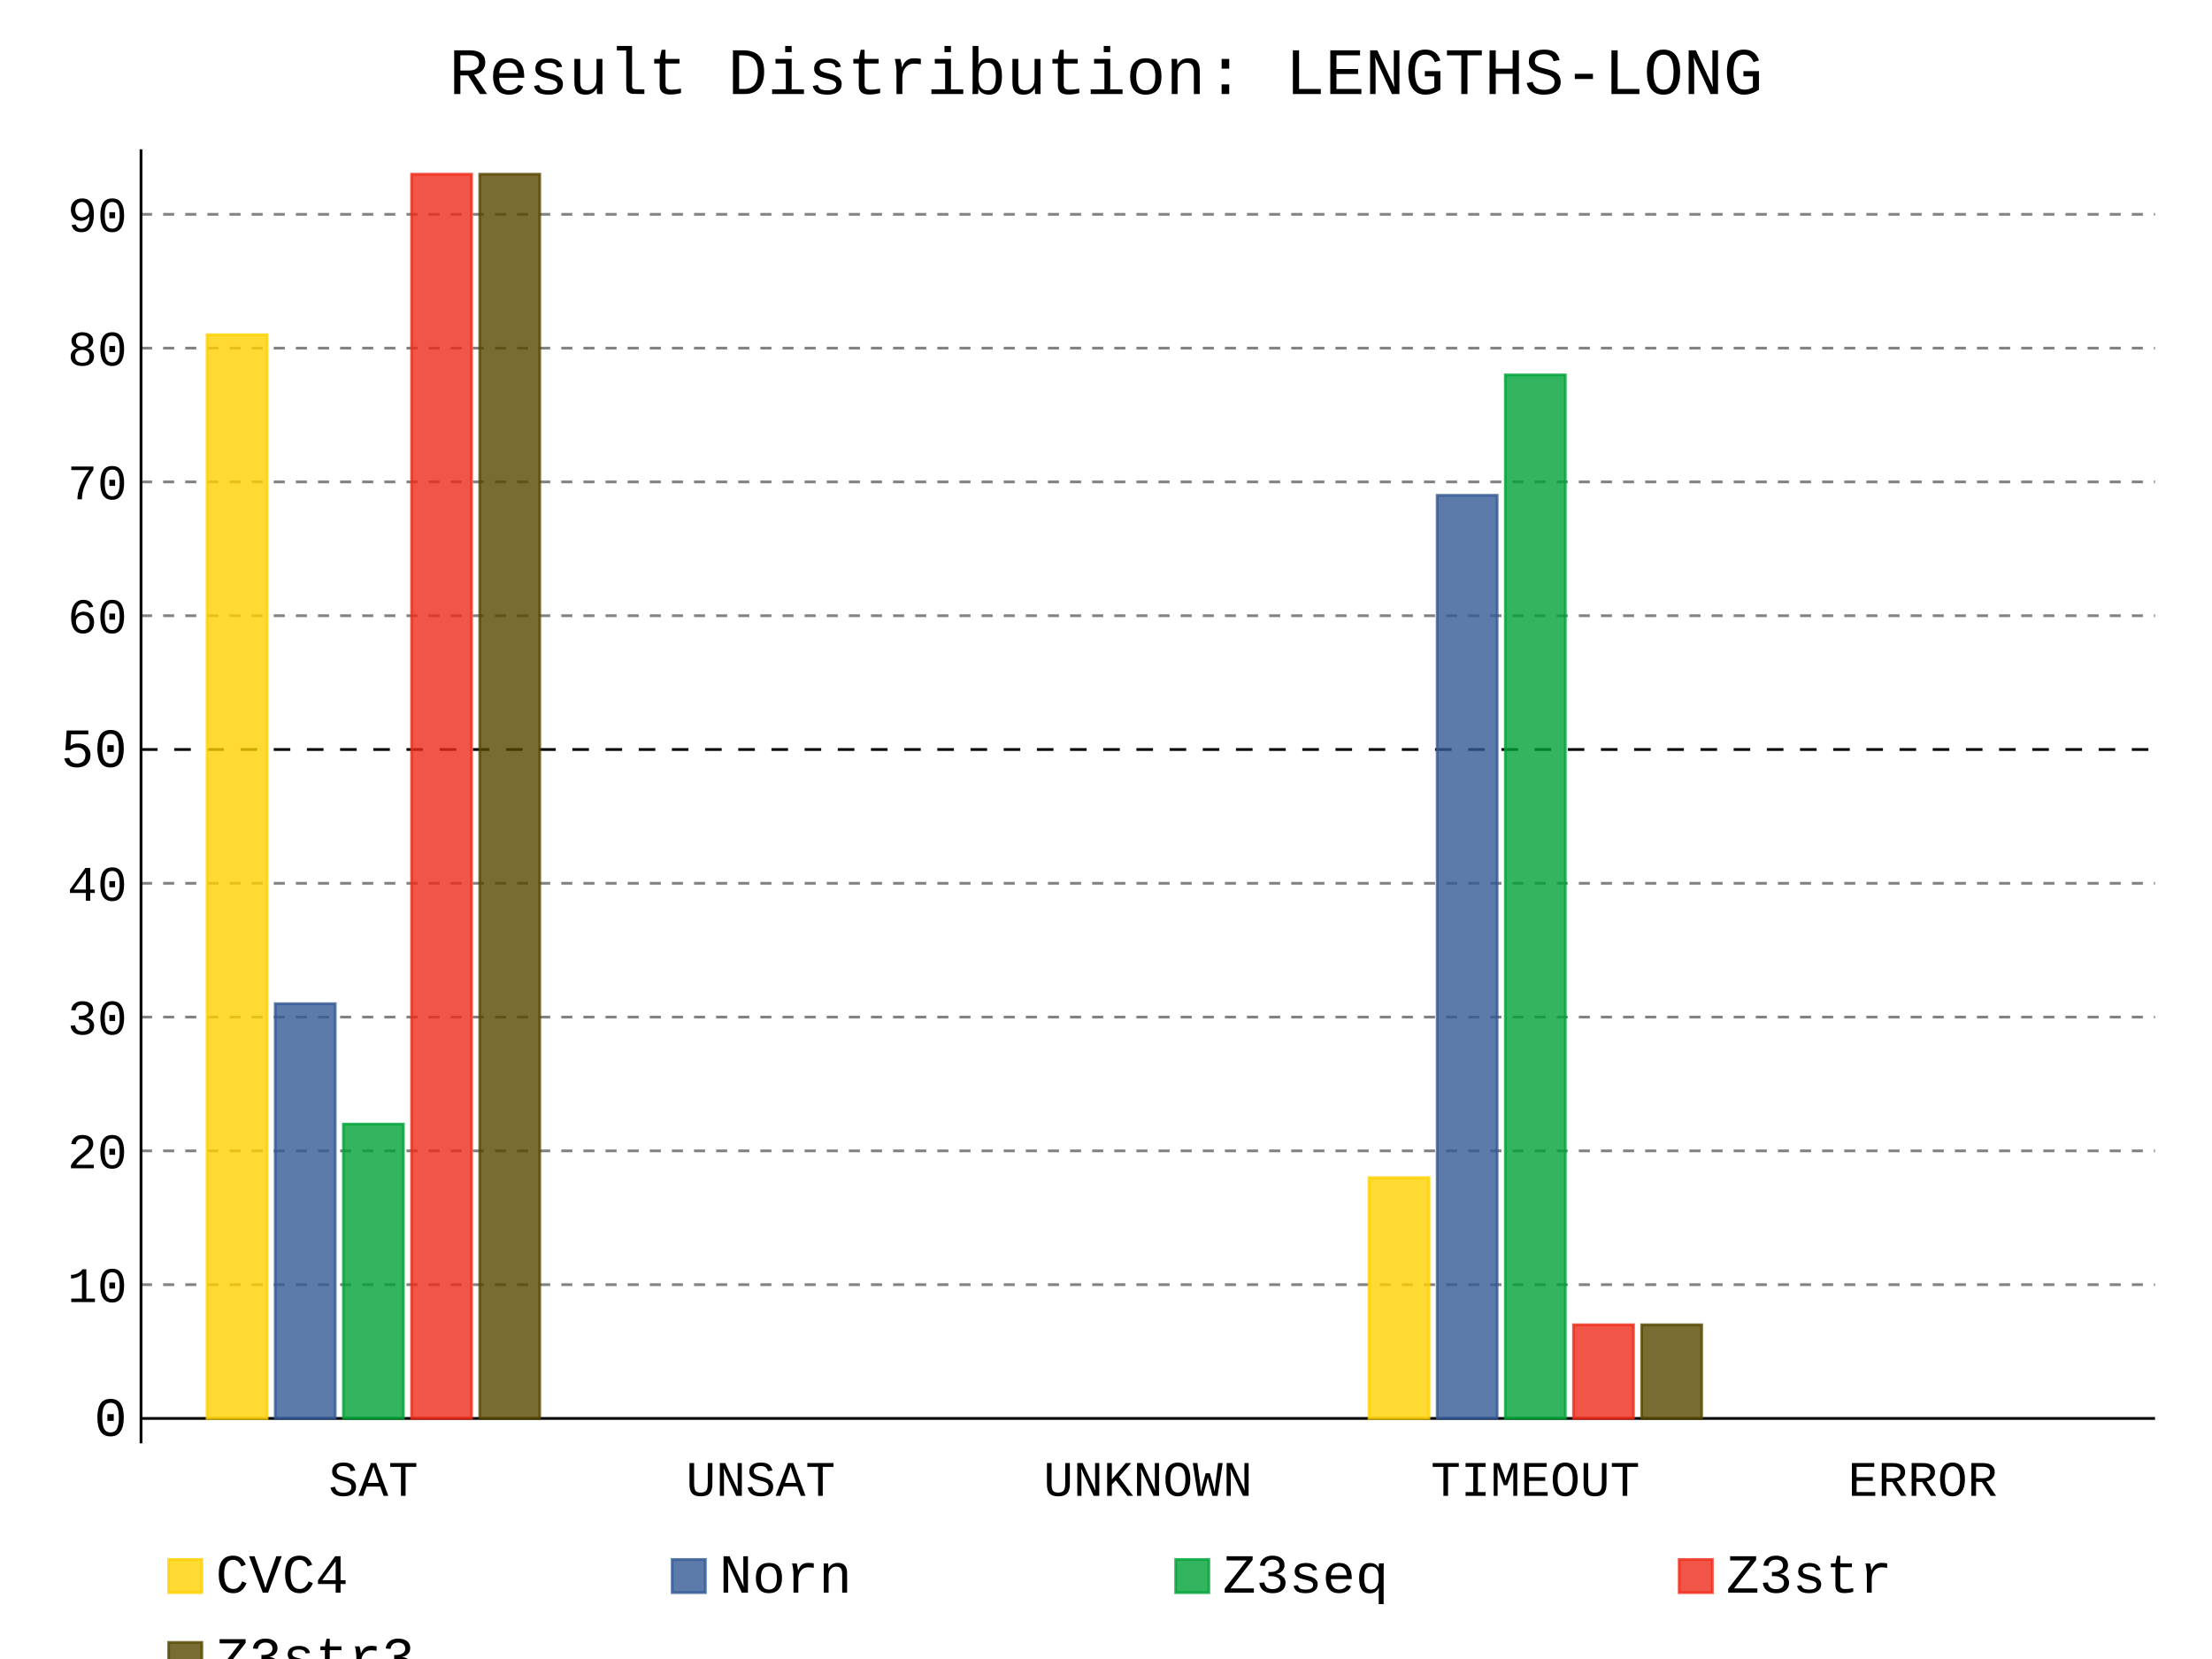
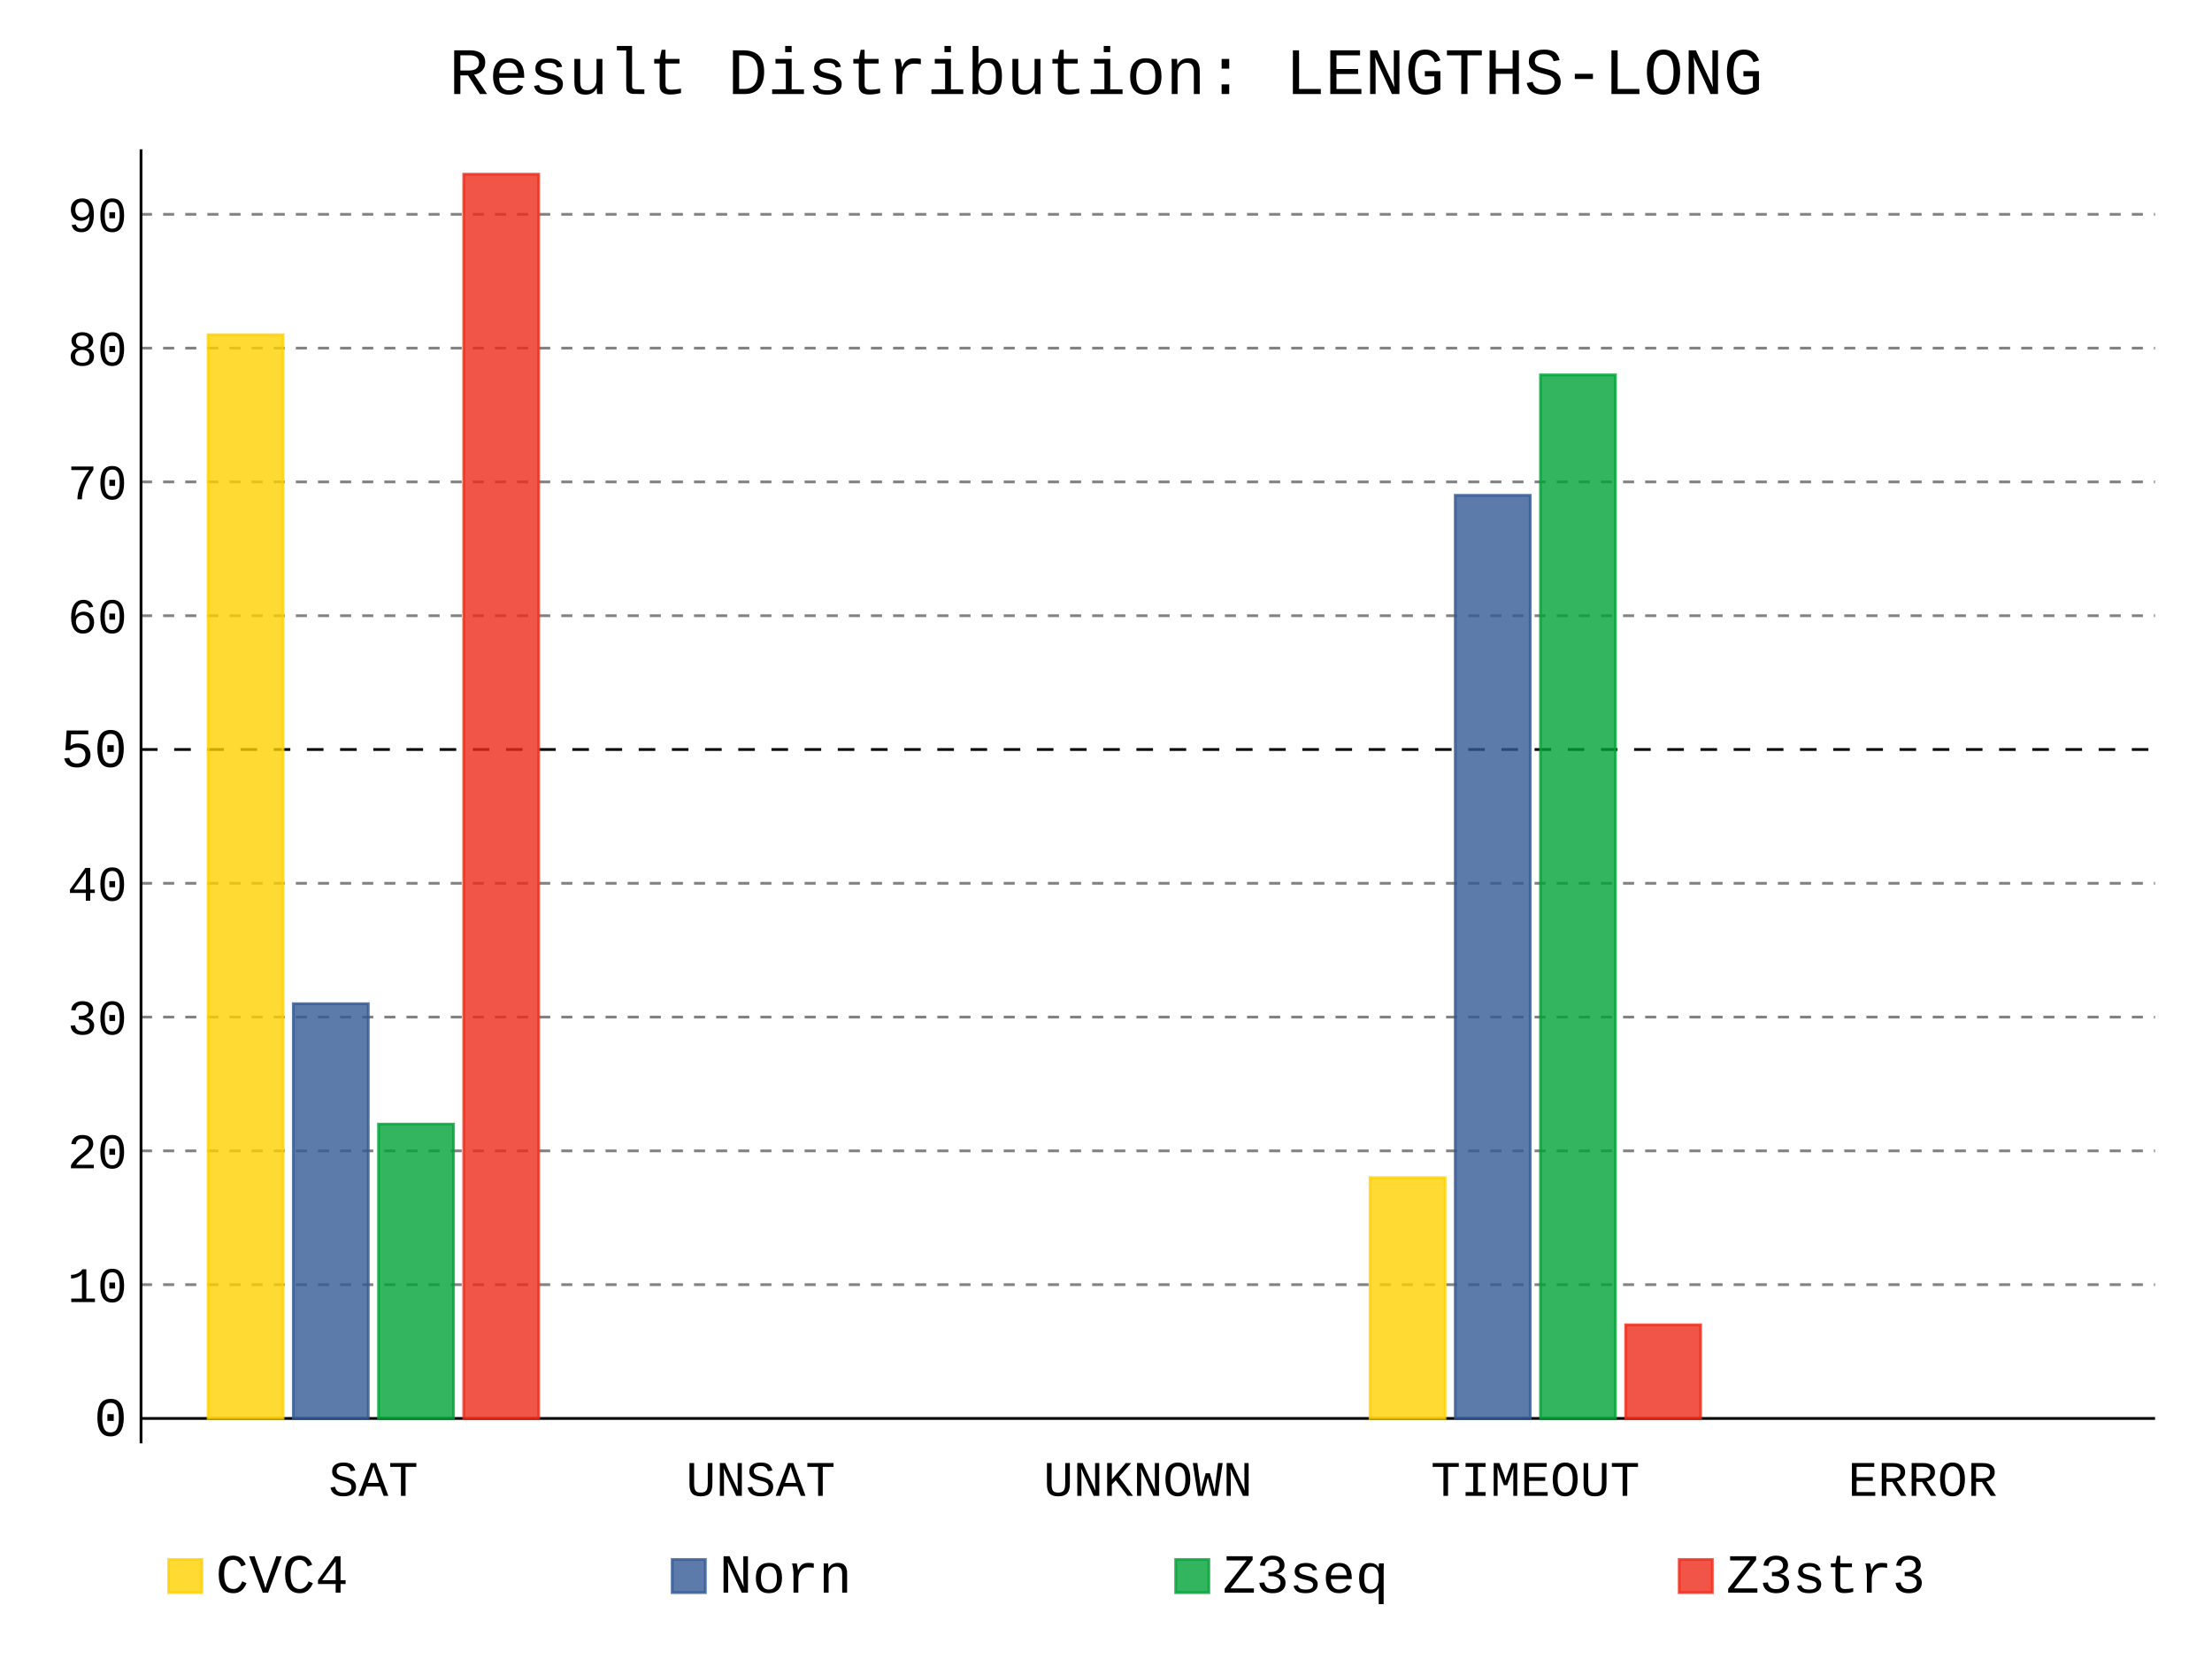
- <svg xmlns="http://www.w3.org/2000/svg" id="chart-0047863b-3818-470f-ab51-d9924da8907a" class="pygal-chart" viewBox="0 0 800 600">
+ <svg xmlns="http://www.w3.org/2000/svg" id="chart-118a30f8-6a33-418c-8f2b-7d5c658c2020" class="pygal-chart" viewBox="0 0 800 600">
  <defs>
-     <style type="text/css">#chart-0047863b-3818-470f-ab51-d9924da8907a{-webkit-user-select:none;-webkit-font-smoothing:antialiased;font-family:Consolas,"Liberation Mono",Menlo,Courier,monospace}#chart-0047863b-3818-470f-ab51-d9924da8907a .title{font-family:Consolas,"Liberation Mono",Menlo,Courier,monospace;font-size:24px}#chart-0047863b-3818-470f-ab51-d9924da8907a .legends .legend text{font-family:Consolas,"Liberation Mono",Menlo,Courier,monospace;font-size:20px}#chart-0047863b-3818-470f-ab51-d9924da8907a .axis text{font-family:Consolas,"Liberation Mono",Menlo,Courier,monospace;font-size:18px}#chart-0047863b-3818-470f-ab51-d9924da8907a .axis text.major{font-family:Consolas,"Liberation Mono",Menlo,Courier,monospace;font-size:20px}#chart-0047863b-3818-470f-ab51-d9924da8907a .text-overlay text.value{font-family:Consolas,"Liberation Mono",Menlo,Courier,monospace;font-size:22px}#chart-0047863b-3818-470f-ab51-d9924da8907a .text-overlay text.label{font-family:Consolas,"Liberation Mono",Menlo,Courier,monospace;font-size:20px}#chart-0047863b-3818-470f-ab51-d9924da8907a .tooltip{font-family:Consolas,"Liberation Mono",Menlo,Courier,monospace;font-size:20px}#chart-0047863b-3818-470f-ab51-d9924da8907a text.no_data{font-family:Consolas,"Liberation Mono",Menlo,Courier,monospace;font-size:64px}
- #chart-0047863b-3818-470f-ab51-d9924da8907a{background-color:#FFFFFF}#chart-0047863b-3818-470f-ab51-d9924da8907a path,#chart-0047863b-3818-470f-ab51-d9924da8907a line,#chart-0047863b-3818-470f-ab51-d9924da8907a rect,#chart-0047863b-3818-470f-ab51-d9924da8907a circle{-webkit-transition:100ms;-moz-transition:100ms;transition:100ms}#chart-0047863b-3818-470f-ab51-d9924da8907a .graph &gt; .background{fill:#FFFFFF}#chart-0047863b-3818-470f-ab51-d9924da8907a .plot &gt; .background{fill:#FFFFFF}#chart-0047863b-3818-470f-ab51-d9924da8907a .graph{fill:#000000}#chart-0047863b-3818-470f-ab51-d9924da8907a text.no_data{fill:#000000}#chart-0047863b-3818-470f-ab51-d9924da8907a .title{fill:#000000}#chart-0047863b-3818-470f-ab51-d9924da8907a .legends .legend text{fill:#000000}#chart-0047863b-3818-470f-ab51-d9924da8907a .legends .legend:hover text{fill:#000000}#chart-0047863b-3818-470f-ab51-d9924da8907a .axis .line{stroke:#000000}#chart-0047863b-3818-470f-ab51-d9924da8907a .axis .guide.line{stroke:#828282}#chart-0047863b-3818-470f-ab51-d9924da8907a .axis .major.line{stroke:#000000}#chart-0047863b-3818-470f-ab51-d9924da8907a .axis text.major{fill:#000000}#chart-0047863b-3818-470f-ab51-d9924da8907a .axis.y .guides:hover .guide.line,#chart-0047863b-3818-470f-ab51-d9924da8907a .line-graph .axis.x .guides:hover .guide.line,#chart-0047863b-3818-470f-ab51-d9924da8907a .stackedline-graph .axis.x .guides:hover .guide.line,#chart-0047863b-3818-470f-ab51-d9924da8907a .xy-graph .axis.x .guides:hover .guide.line{stroke:#000000}#chart-0047863b-3818-470f-ab51-d9924da8907a .axis .guides:hover text{fill:#000000}#chart-0047863b-3818-470f-ab51-d9924da8907a .reactive{fill-opacity:.8;stroke-opacity:.8}#chart-0047863b-3818-470f-ab51-d9924da8907a .ci{stroke:#000000}#chart-0047863b-3818-470f-ab51-d9924da8907a .reactive.active,#chart-0047863b-3818-470f-ab51-d9924da8907a .active .reactive{fill-opacity:.9;stroke-opacity:.9;stroke-width:4}#chart-0047863b-3818-470f-ab51-d9924da8907a .ci .reactive.active{stroke-width:1.5}#chart-0047863b-3818-470f-ab51-d9924da8907a .series text{fill:#000000}#chart-0047863b-3818-470f-ab51-d9924da8907a .tooltip rect{fill:#FFFFFF;stroke:#000000;-webkit-transition:opacity 100ms;-moz-transition:opacity 100ms;transition:opacity 100ms}#chart-0047863b-3818-470f-ab51-d9924da8907a .tooltip .label{fill:#000000}#chart-0047863b-3818-470f-ab51-d9924da8907a .tooltip .label{fill:#000000}#chart-0047863b-3818-470f-ab51-d9924da8907a .tooltip .legend{font-size:.8em;fill:#828282}#chart-0047863b-3818-470f-ab51-d9924da8907a .tooltip .x_label{font-size:.6em;fill:#000000}#chart-0047863b-3818-470f-ab51-d9924da8907a .tooltip .xlink{font-size:.5em;text-decoration:underline}#chart-0047863b-3818-470f-ab51-d9924da8907a .tooltip .value{font-size:1.5em}#chart-0047863b-3818-470f-ab51-d9924da8907a .bound{font-size:.5em}#chart-0047863b-3818-470f-ab51-d9924da8907a .max-value{font-size:.75em;fill:#828282}#chart-0047863b-3818-470f-ab51-d9924da8907a .map-element{fill:#FFFFFF;stroke:#828282 !important}#chart-0047863b-3818-470f-ab51-d9924da8907a .map-element .reactive{fill-opacity:inherit;stroke-opacity:inherit}#chart-0047863b-3818-470f-ab51-d9924da8907a .color-0,#chart-0047863b-3818-470f-ab51-d9924da8907a .color-0 a:visited{stroke:#ffd000;fill:#ffd000}#chart-0047863b-3818-470f-ab51-d9924da8907a .color-1,#chart-0047863b-3818-470f-ab51-d9924da8907a .color-1 a:visited{stroke:#345995;fill:#345995}#chart-0047863b-3818-470f-ab51-d9924da8907a .color-2,#chart-0047863b-3818-470f-ab51-d9924da8907a .color-2 a:visited{stroke:#01a337;fill:#01a337}#chart-0047863b-3818-470f-ab51-d9924da8907a .color-3,#chart-0047863b-3818-470f-ab51-d9924da8907a .color-3 a:visited{stroke:#ed2b1a;fill:#ed2b1a}#chart-0047863b-3818-470f-ab51-d9924da8907a .color-4,#chart-0047863b-3818-470f-ab51-d9924da8907a .color-4 a:visited{stroke:#574700;fill:#574700}#chart-0047863b-3818-470f-ab51-d9924da8907a .text-overlay .color-0 text{fill:black}#chart-0047863b-3818-470f-ab51-d9924da8907a .text-overlay .color-1 text{fill:black}#chart-0047863b-3818-470f-ab51-d9924da8907a .text-overlay .color-2 text{fill:black}#chart-0047863b-3818-470f-ab51-d9924da8907a .text-overlay .color-3 text{fill:black}#chart-0047863b-3818-470f-ab51-d9924da8907a .text-overlay .color-4 text{fill:white}
- #chart-0047863b-3818-470f-ab51-d9924da8907a text.no_data{text-anchor:middle}#chart-0047863b-3818-470f-ab51-d9924da8907a .guide.line{fill:none}#chart-0047863b-3818-470f-ab51-d9924da8907a .centered{text-anchor:middle}#chart-0047863b-3818-470f-ab51-d9924da8907a .title{text-anchor:middle}#chart-0047863b-3818-470f-ab51-d9924da8907a .legends .legend text{fill-opacity:1}#chart-0047863b-3818-470f-ab51-d9924da8907a .axis.x text{text-anchor:middle}#chart-0047863b-3818-470f-ab51-d9924da8907a .axis.x:not(.web) text[transform]{text-anchor:start}#chart-0047863b-3818-470f-ab51-d9924da8907a .axis.x:not(.web) text[transform].backwards{text-anchor:end}#chart-0047863b-3818-470f-ab51-d9924da8907a .axis.y text{text-anchor:end}#chart-0047863b-3818-470f-ab51-d9924da8907a .axis.y text[transform].backwards{text-anchor:start}#chart-0047863b-3818-470f-ab51-d9924da8907a .axis.y2 text{text-anchor:start}#chart-0047863b-3818-470f-ab51-d9924da8907a .axis.y2 text[transform].backwards{text-anchor:end}#chart-0047863b-3818-470f-ab51-d9924da8907a .axis .guide.line{stroke-dasharray:4,4}#chart-0047863b-3818-470f-ab51-d9924da8907a .axis .major.guide.line{stroke-dasharray:6,6}#chart-0047863b-3818-470f-ab51-d9924da8907a .horizontal .axis.y .guide.line,#chart-0047863b-3818-470f-ab51-d9924da8907a .horizontal .axis.y2 .guide.line,#chart-0047863b-3818-470f-ab51-d9924da8907a .vertical .axis.x .guide.line{opacity:0}#chart-0047863b-3818-470f-ab51-d9924da8907a .horizontal .axis.always_show .guide.line,#chart-0047863b-3818-470f-ab51-d9924da8907a .vertical .axis.always_show .guide.line{opacity:1 !important}#chart-0047863b-3818-470f-ab51-d9924da8907a .axis.y .guides:hover .guide.line,#chart-0047863b-3818-470f-ab51-d9924da8907a .axis.y2 .guides:hover .guide.line,#chart-0047863b-3818-470f-ab51-d9924da8907a .axis.x .guides:hover .guide.line{opacity:1}#chart-0047863b-3818-470f-ab51-d9924da8907a .axis .guides:hover text{opacity:1}#chart-0047863b-3818-470f-ab51-d9924da8907a .nofill{fill:none}#chart-0047863b-3818-470f-ab51-d9924da8907a .subtle-fill{fill-opacity:.2}#chart-0047863b-3818-470f-ab51-d9924da8907a .dot{stroke-width:1px;fill-opacity:1}#chart-0047863b-3818-470f-ab51-d9924da8907a .dot.active{stroke-width:5px}#chart-0047863b-3818-470f-ab51-d9924da8907a .dot.negative{fill:transparent}#chart-0047863b-3818-470f-ab51-d9924da8907a text,#chart-0047863b-3818-470f-ab51-d9924da8907a tspan{stroke:none !important}#chart-0047863b-3818-470f-ab51-d9924da8907a .series text.active{opacity:1}#chart-0047863b-3818-470f-ab51-d9924da8907a .tooltip rect{fill-opacity:.95;stroke-width:.5}#chart-0047863b-3818-470f-ab51-d9924da8907a .tooltip text{fill-opacity:1}#chart-0047863b-3818-470f-ab51-d9924da8907a .showable{visibility:hidden}#chart-0047863b-3818-470f-ab51-d9924da8907a .showable.shown{visibility:visible}#chart-0047863b-3818-470f-ab51-d9924da8907a .gauge-background{fill:rgba(229,229,229,1);stroke:none}#chart-0047863b-3818-470f-ab51-d9924da8907a .bg-lines{stroke:#FFFFFF;stroke-width:2px}</style>
+     <style type="text/css">#chart-118a30f8-6a33-418c-8f2b-7d5c658c2020{-webkit-user-select:none;-webkit-font-smoothing:antialiased;font-family:Consolas,"Liberation Mono",Menlo,Courier,monospace}#chart-118a30f8-6a33-418c-8f2b-7d5c658c2020 .title{font-family:Consolas,"Liberation Mono",Menlo,Courier,monospace;font-size:24px}#chart-118a30f8-6a33-418c-8f2b-7d5c658c2020 .legends .legend text{font-family:Consolas,"Liberation Mono",Menlo,Courier,monospace;font-size:20px}#chart-118a30f8-6a33-418c-8f2b-7d5c658c2020 .axis text{font-family:Consolas,"Liberation Mono",Menlo,Courier,monospace;font-size:18px}#chart-118a30f8-6a33-418c-8f2b-7d5c658c2020 .axis text.major{font-family:Consolas,"Liberation Mono",Menlo,Courier,monospace;font-size:20px}#chart-118a30f8-6a33-418c-8f2b-7d5c658c2020 .text-overlay text.value{font-family:Consolas,"Liberation Mono",Menlo,Courier,monospace;font-size:22px}#chart-118a30f8-6a33-418c-8f2b-7d5c658c2020 .text-overlay text.label{font-family:Consolas,"Liberation Mono",Menlo,Courier,monospace;font-size:20px}#chart-118a30f8-6a33-418c-8f2b-7d5c658c2020 .tooltip{font-family:Consolas,"Liberation Mono",Menlo,Courier,monospace;font-size:20px}#chart-118a30f8-6a33-418c-8f2b-7d5c658c2020 text.no_data{font-family:Consolas,"Liberation Mono",Menlo,Courier,monospace;font-size:64px}
+ #chart-118a30f8-6a33-418c-8f2b-7d5c658c2020{background-color:#FFFFFF}#chart-118a30f8-6a33-418c-8f2b-7d5c658c2020 path,#chart-118a30f8-6a33-418c-8f2b-7d5c658c2020 line,#chart-118a30f8-6a33-418c-8f2b-7d5c658c2020 rect,#chart-118a30f8-6a33-418c-8f2b-7d5c658c2020 circle{-webkit-transition:100ms;-moz-transition:100ms;transition:100ms}#chart-118a30f8-6a33-418c-8f2b-7d5c658c2020 .graph &gt; .background{fill:#FFFFFF}#chart-118a30f8-6a33-418c-8f2b-7d5c658c2020 .plot &gt; .background{fill:#FFFFFF}#chart-118a30f8-6a33-418c-8f2b-7d5c658c2020 .graph{fill:#000000}#chart-118a30f8-6a33-418c-8f2b-7d5c658c2020 text.no_data{fill:#000000}#chart-118a30f8-6a33-418c-8f2b-7d5c658c2020 .title{fill:#000000}#chart-118a30f8-6a33-418c-8f2b-7d5c658c2020 .legends .legend text{fill:#000000}#chart-118a30f8-6a33-418c-8f2b-7d5c658c2020 .legends .legend:hover text{fill:#000000}#chart-118a30f8-6a33-418c-8f2b-7d5c658c2020 .axis .line{stroke:#000000}#chart-118a30f8-6a33-418c-8f2b-7d5c658c2020 .axis .guide.line{stroke:#828282}#chart-118a30f8-6a33-418c-8f2b-7d5c658c2020 .axis .major.line{stroke:#000000}#chart-118a30f8-6a33-418c-8f2b-7d5c658c2020 .axis text.major{fill:#000000}#chart-118a30f8-6a33-418c-8f2b-7d5c658c2020 .axis.y .guides:hover .guide.line,#chart-118a30f8-6a33-418c-8f2b-7d5c658c2020 .line-graph .axis.x .guides:hover .guide.line,#chart-118a30f8-6a33-418c-8f2b-7d5c658c2020 .stackedline-graph .axis.x .guides:hover .guide.line,#chart-118a30f8-6a33-418c-8f2b-7d5c658c2020 .xy-graph .axis.x .guides:hover .guide.line{stroke:#000000}#chart-118a30f8-6a33-418c-8f2b-7d5c658c2020 .axis .guides:hover text{fill:#000000}#chart-118a30f8-6a33-418c-8f2b-7d5c658c2020 .reactive{fill-opacity:.8;stroke-opacity:.8}#chart-118a30f8-6a33-418c-8f2b-7d5c658c2020 .ci{stroke:#000000}#chart-118a30f8-6a33-418c-8f2b-7d5c658c2020 .reactive.active,#chart-118a30f8-6a33-418c-8f2b-7d5c658c2020 .active .reactive{fill-opacity:.9;stroke-opacity:.9;stroke-width:4}#chart-118a30f8-6a33-418c-8f2b-7d5c658c2020 .ci .reactive.active{stroke-width:1.5}#chart-118a30f8-6a33-418c-8f2b-7d5c658c2020 .series text{fill:#000000}#chart-118a30f8-6a33-418c-8f2b-7d5c658c2020 .tooltip rect{fill:#FFFFFF;stroke:#000000;-webkit-transition:opacity 100ms;-moz-transition:opacity 100ms;transition:opacity 100ms}#chart-118a30f8-6a33-418c-8f2b-7d5c658c2020 .tooltip .label{fill:#000000}#chart-118a30f8-6a33-418c-8f2b-7d5c658c2020 .tooltip .label{fill:#000000}#chart-118a30f8-6a33-418c-8f2b-7d5c658c2020 .tooltip .legend{font-size:.8em;fill:#828282}#chart-118a30f8-6a33-418c-8f2b-7d5c658c2020 .tooltip .x_label{font-size:.6em;fill:#000000}#chart-118a30f8-6a33-418c-8f2b-7d5c658c2020 .tooltip .xlink{font-size:.5em;text-decoration:underline}#chart-118a30f8-6a33-418c-8f2b-7d5c658c2020 .tooltip .value{font-size:1.5em}#chart-118a30f8-6a33-418c-8f2b-7d5c658c2020 .bound{font-size:.5em}#chart-118a30f8-6a33-418c-8f2b-7d5c658c2020 .max-value{font-size:.75em;fill:#828282}#chart-118a30f8-6a33-418c-8f2b-7d5c658c2020 .map-element{fill:#FFFFFF;stroke:#828282 !important}#chart-118a30f8-6a33-418c-8f2b-7d5c658c2020 .map-element .reactive{fill-opacity:inherit;stroke-opacity:inherit}#chart-118a30f8-6a33-418c-8f2b-7d5c658c2020 .color-0,#chart-118a30f8-6a33-418c-8f2b-7d5c658c2020 .color-0 a:visited{stroke:#FFD000;fill:#FFD000}#chart-118a30f8-6a33-418c-8f2b-7d5c658c2020 .color-1,#chart-118a30f8-6a33-418c-8f2b-7d5c658c2020 .color-1 a:visited{stroke:#345995;fill:#345995}#chart-118a30f8-6a33-418c-8f2b-7d5c658c2020 .color-2,#chart-118a30f8-6a33-418c-8f2b-7d5c658c2020 .color-2 a:visited{stroke:#01A337;fill:#01A337}#chart-118a30f8-6a33-418c-8f2b-7d5c658c2020 .color-3,#chart-118a30f8-6a33-418c-8f2b-7d5c658c2020 .color-3 a:visited{stroke:#ED2B1A;fill:#ED2B1A}#chart-118a30f8-6a33-418c-8f2b-7d5c658c2020 .text-overlay .color-0 text{fill:black}#chart-118a30f8-6a33-418c-8f2b-7d5c658c2020 .text-overlay .color-1 text{fill:black}#chart-118a30f8-6a33-418c-8f2b-7d5c658c2020 .text-overlay .color-2 text{fill:black}#chart-118a30f8-6a33-418c-8f2b-7d5c658c2020 .text-overlay .color-3 text{fill:black}
+ #chart-118a30f8-6a33-418c-8f2b-7d5c658c2020 text.no_data{text-anchor:middle}#chart-118a30f8-6a33-418c-8f2b-7d5c658c2020 .guide.line{fill:none}#chart-118a30f8-6a33-418c-8f2b-7d5c658c2020 .centered{text-anchor:middle}#chart-118a30f8-6a33-418c-8f2b-7d5c658c2020 .title{text-anchor:middle}#chart-118a30f8-6a33-418c-8f2b-7d5c658c2020 .legends .legend text{fill-opacity:1}#chart-118a30f8-6a33-418c-8f2b-7d5c658c2020 .axis.x text{text-anchor:middle}#chart-118a30f8-6a33-418c-8f2b-7d5c658c2020 .axis.x:not(.web) text[transform]{text-anchor:start}#chart-118a30f8-6a33-418c-8f2b-7d5c658c2020 .axis.x:not(.web) text[transform].backwards{text-anchor:end}#chart-118a30f8-6a33-418c-8f2b-7d5c658c2020 .axis.y text{text-anchor:end}#chart-118a30f8-6a33-418c-8f2b-7d5c658c2020 .axis.y text[transform].backwards{text-anchor:start}#chart-118a30f8-6a33-418c-8f2b-7d5c658c2020 .axis.y2 text{text-anchor:start}#chart-118a30f8-6a33-418c-8f2b-7d5c658c2020 .axis.y2 text[transform].backwards{text-anchor:end}#chart-118a30f8-6a33-418c-8f2b-7d5c658c2020 .axis .guide.line{stroke-dasharray:4,4}#chart-118a30f8-6a33-418c-8f2b-7d5c658c2020 .axis .major.guide.line{stroke-dasharray:6,6}#chart-118a30f8-6a33-418c-8f2b-7d5c658c2020 .horizontal .axis.y .guide.line,#chart-118a30f8-6a33-418c-8f2b-7d5c658c2020 .horizontal .axis.y2 .guide.line,#chart-118a30f8-6a33-418c-8f2b-7d5c658c2020 .vertical .axis.x .guide.line{opacity:0}#chart-118a30f8-6a33-418c-8f2b-7d5c658c2020 .horizontal .axis.always_show .guide.line,#chart-118a30f8-6a33-418c-8f2b-7d5c658c2020 .vertical .axis.always_show .guide.line{opacity:1 !important}#chart-118a30f8-6a33-418c-8f2b-7d5c658c2020 .axis.y .guides:hover .guide.line,#chart-118a30f8-6a33-418c-8f2b-7d5c658c2020 .axis.y2 .guides:hover .guide.line,#chart-118a30f8-6a33-418c-8f2b-7d5c658c2020 .axis.x .guides:hover .guide.line{opacity:1}#chart-118a30f8-6a33-418c-8f2b-7d5c658c2020 .axis .guides:hover text{opacity:1}#chart-118a30f8-6a33-418c-8f2b-7d5c658c2020 .nofill{fill:none}#chart-118a30f8-6a33-418c-8f2b-7d5c658c2020 .subtle-fill{fill-opacity:.2}#chart-118a30f8-6a33-418c-8f2b-7d5c658c2020 .dot{stroke-width:1px;fill-opacity:1}#chart-118a30f8-6a33-418c-8f2b-7d5c658c2020 .dot.active{stroke-width:5px}#chart-118a30f8-6a33-418c-8f2b-7d5c658c2020 .dot.negative{fill:transparent}#chart-118a30f8-6a33-418c-8f2b-7d5c658c2020 text,#chart-118a30f8-6a33-418c-8f2b-7d5c658c2020 tspan{stroke:none !important}#chart-118a30f8-6a33-418c-8f2b-7d5c658c2020 .series text.active{opacity:1}#chart-118a30f8-6a33-418c-8f2b-7d5c658c2020 .tooltip rect{fill-opacity:.95;stroke-width:.5}#chart-118a30f8-6a33-418c-8f2b-7d5c658c2020 .tooltip text{fill-opacity:1}#chart-118a30f8-6a33-418c-8f2b-7d5c658c2020 .showable{visibility:hidden}#chart-118a30f8-6a33-418c-8f2b-7d5c658c2020 .showable.shown{visibility:visible}#chart-118a30f8-6a33-418c-8f2b-7d5c658c2020 .gauge-background{fill:rgba(229,229,229,1);stroke:none}#chart-118a30f8-6a33-418c-8f2b-7d5c658c2020 .bg-lines{stroke:#FFFFFF;stroke-width:2px}</style>
  </defs>
  <g class="graph bar-graph vertical">
    <rect class="background" height="600" width="800" x="0" y="0" />
    <g class="plot" transform="translate(51, 54)">
      <rect class="background" height="468.0" width="728.4" x="0" y="0" />
      <g class="axis y always_show">
        <g class="guides">
          <path class="axis major line" d="M0 459 h728.4" />
          <text class="major" x="-5" y="465.3">0</text>
        </g>
        <g class="guides">
          <path class="guide line" d="M0 410.613 h728.4" />
          <text class="" x="-5" y="416.913">10</text>
        </g>
        <g class="guides">
          <path class="guide line" d="M0 362.226 h728.4" />
          <text class="" x="-5" y="368.526">20</text>
        </g>
        <g class="guides">
          <path class="guide line" d="M0 313.839 h728.4" />
          <text class="" x="-5" y="320.139">30</text>
        </g>
        <g class="guides">
          <path class="guide line" d="M0 265.452 h728.4" />
          <text class="" x="-5" y="271.752">40</text>
        </g>
        <g class="guides">
          <path class="major guide line" d="M0 217.065 h728.4" />
          <text class="major" x="-5" y="223.365">50</text>
        </g>
        <g class="guides">
          <path class="guide line" d="M0 168.677 h728.4" />
          <text class="" x="-5" y="174.977">60</text>
        </g>
        <g class="guides">
          <path class="guide line" d="M0 120.29 h728.4" />
          <text class="" x="-5" y="126.59">70</text>
        </g>
        <g class="guides">
          <path class="guide line" d="M0 71.903 h728.4" />
          <text class="" x="-5" y="78.203">80</text>
        </g>
        <g class="guides">
          <path class="guide line" d="M0 23.516 h728.4" />
          <text class="" x="-5" y="29.816">90</text>
        </g>
      </g>
      <g class="axis x">
        <path class="line" d="M0 0 v468" />
        <g class="guides">
          <path class="guide line" d="M84.046 0 v468" />
          <text class="" x="84.046" y="487.0">SAT</text>
        </g>
        <g class="guides">
          <path class="guide line" d="M224.123 0 v468" />
          <text class="" x="224.123" y="487.0">UNSAT</text>
        </g>
        <g class="guides">
          <path class="guide line" d="M364.2 0 v468" />
          <text class="" x="364.2" y="487.0">UNKNOWN</text>
        </g>
        <g class="guides">
          <path class="guide line" d="M504.277 0 v468" />
          <text class="" x="504.277" y="487.0">TIMEOUT</text>
        </g>
        <g class="guides">
          <path class="guide line" d="M644.354 0 v468" />
          <text class="" x="644.354" y="487.0">ERROR</text>
        </g>
      </g>
      <g class="series serie-0 color-0">
        <g class="bars">
          <g class="bar">
-             <rect class="rect reactive tooltip-trigger" height="391.935" rx="0" ry="0" width="21.695" x="23.892" y="67.065" />
+             <rect class="rect reactive tooltip-trigger" height="391.935" rx="0" ry="0" width="27.119" x="24.261" y="67.065" />
          </g>
          <g class="bar">
-             <rect class="rect reactive tooltip-trigger" height="0.0" rx="0" ry="0" width="21.695" x="163.968" y="459.0" />
+             <rect class="rect reactive tooltip-trigger" height="0.0" rx="0" ry="0" width="27.119" x="164.338" y="459.0" />
          </g>
          <g class="bar">
-             <rect class="rect reactive tooltip-trigger" height="0.0" rx="0" ry="0" width="21.695" x="304.045" y="459.0" />
+             <rect class="rect reactive tooltip-trigger" height="0.0" rx="0" ry="0" width="27.119" x="304.415" y="459.0" />
          </g>
          <g class="bar">
-             <rect class="rect reactive tooltip-trigger" height="87.097" rx="0" ry="0" width="21.695" x="444.122" y="371.903" />
+             <rect class="rect reactive tooltip-trigger" height="87.097" rx="0" ry="0" width="27.119" x="444.492" y="371.903" />
          </g>
          <g class="bar">
-             <rect class="rect reactive tooltip-trigger" height="0.0" rx="0" ry="0" width="21.695" x="584.199" y="459.0" />
+             <rect class="rect reactive tooltip-trigger" height="0.0" rx="0" ry="0" width="27.119" x="584.569" y="459.0" />
          </g>
        </g>
      </g>
      <g class="series serie-1 color-1">
        <g class="bars">
          <g class="bar">
-             <rect class="rect reactive tooltip-trigger" height="150.0" rx="0" ry="0" width="21.695" x="48.545" y="309.0" />
+             <rect class="rect reactive tooltip-trigger" height="150.0" rx="0" ry="0" width="27.119" x="55.078" y="309.0" />
          </g>
          <g class="bar">
-             <rect class="rect reactive tooltip-trigger" height="0.0" rx="0" ry="0" width="21.695" x="188.622" y="459.0" />
+             <rect class="rect reactive tooltip-trigger" height="0.0" rx="0" ry="0" width="27.119" x="195.155" y="459.0" />
          </g>
          <g class="bar">
-             <rect class="rect reactive tooltip-trigger" height="0.0" rx="0" ry="0" width="21.695" x="328.699" y="459.0" />
+             <rect class="rect reactive tooltip-trigger" height="0.0" rx="0" ry="0" width="27.119" x="335.232" y="459.0" />
          </g>
          <g class="bar">
-             <rect class="rect reactive tooltip-trigger" height="333.871" rx="0" ry="0" width="21.695" x="468.776" y="125.129" />
+             <rect class="rect reactive tooltip-trigger" height="333.871" rx="0" ry="0" width="27.119" x="475.309" y="125.129" />
          </g>
          <g class="bar">
-             <rect class="rect reactive tooltip-trigger" height="0.0" rx="0" ry="0" width="21.695" x="608.853" y="459.0" />
+             <rect class="rect reactive tooltip-trigger" height="0.0" rx="0" ry="0" width="27.119" x="615.386" y="459.0" />
          </g>
        </g>
      </g>
      <g class="series serie-2 color-2">
        <g class="bars">
          <g class="bar">
-             <rect class="rect reactive tooltip-trigger" height="106.452" rx="0" ry="0" width="21.695" x="73.199" y="352.548" />
+             <rect class="rect reactive tooltip-trigger" height="106.452" rx="0" ry="0" width="27.119" x="85.895" y="352.548" />
          </g>
          <g class="bar">
-             <rect class="rect reactive tooltip-trigger" height="0.0" rx="0" ry="0" width="21.695" x="213.276" y="459.0" />
+             <rect class="rect reactive tooltip-trigger" height="0.0" rx="0" ry="0" width="27.119" x="225.972" y="459.0" />
          </g>
          <g class="bar">
-             <rect class="rect reactive tooltip-trigger" height="0.0" rx="0" ry="0" width="21.695" x="353.352" y="459.0" />
+             <rect class="rect reactive tooltip-trigger" height="0.0" rx="0" ry="0" width="27.119" x="366.049" y="459.0" />
          </g>
          <g class="bar">
-             <rect class="rect reactive tooltip-trigger" height="377.419" rx="0" ry="0" width="21.695" x="493.429" y="81.581" />
+             <rect class="rect reactive tooltip-trigger" height="377.419" rx="0" ry="0" width="27.119" x="506.126" y="81.581" />
          </g>
          <g class="bar">
-             <rect class="rect reactive tooltip-trigger" height="0.0" rx="0" ry="0" width="21.695" x="633.506" y="459.0" />
+             <rect class="rect reactive tooltip-trigger" height="0.0" rx="0" ry="0" width="27.119" x="646.203" y="459.0" />
          </g>
        </g>
      </g>
      <g class="series serie-3 color-3">
        <g class="bars">
          <g class="bar">
-             <rect class="rect reactive tooltip-trigger" height="450" rx="0" ry="0" width="21.695" x="97.852" y="9" />
+             <rect class="rect reactive tooltip-trigger" height="450" rx="0" ry="0" width="27.119" x="116.712" y="9" />
          </g>
          <g class="bar">
-             <rect class="rect reactive tooltip-trigger" height="0.0" rx="0" ry="0" width="21.695" x="237.929" y="459.0" />
+             <rect class="rect reactive tooltip-trigger" height="0.0" rx="0" ry="0" width="27.119" x="256.789" y="459.0" />
          </g>
          <g class="bar">
-             <rect class="rect reactive tooltip-trigger" height="0.0" rx="0" ry="0" width="21.695" x="378.006" y="459.0" />
+             <rect class="rect reactive tooltip-trigger" height="0.0" rx="0" ry="0" width="27.119" x="396.866" y="459.0" />
          </g>
          <g class="bar">
-             <rect class="rect reactive tooltip-trigger" height="33.871" rx="0" ry="0" width="21.695" x="518.083" y="425.129" />
+             <rect class="rect reactive tooltip-trigger" height="33.871" rx="0" ry="0" width="27.119" x="536.943" y="425.129" />
          </g>
          <g class="bar">
-             <rect class="rect reactive tooltip-trigger" height="0.0" rx="0" ry="0" width="21.695" x="658.16" y="459.0" />
-           </g>
-         </g>
-       </g>
-       <g class="series serie-4 color-4">
-         <g class="bars">
-           <g class="bar">
-             <rect class="rect reactive tooltip-trigger" height="450" rx="0" ry="0" width="21.695" x="122.506" y="9" />
-           </g>
-           <g class="bar">
-             <rect class="rect reactive tooltip-trigger" height="0.0" rx="0" ry="0" width="21.695" x="262.583" y="459.0" />
-           </g>
-           <g class="bar">
-             <rect class="rect reactive tooltip-trigger" height="0.0" rx="0" ry="0" width="21.695" x="402.66" y="459.0" />
-           </g>
-           <g class="bar">
-             <rect class="rect reactive tooltip-trigger" height="33.871" rx="0" ry="0" width="21.695" x="542.736" y="425.129" />
-           </g>
-           <g class="bar">
-             <rect class="rect reactive tooltip-trigger" height="0.0" rx="0" ry="0" width="21.695" x="682.813" y="459.0" />
+             <rect class="rect reactive tooltip-trigger" height="0.0" rx="0" ry="0" width="27.119" x="677.02" y="459.0" />
          </g>
        </g>
      </g>
    </g>
    <g class="titles">
      <text class="title plot_title" x="400.0" y="34">Result Distribution: LENGTHS-LONG</text>
    </g>
    <g class="plot overlay" transform="translate(51, 54)">
      <g class="series serie-0 color-0" />
      <g class="series serie-1 color-1" />
      <g class="series serie-2 color-2" />
      <g class="series serie-3 color-3" />
-       <g class="series serie-4 color-4" />
    </g>
    <g class="plot text-overlay" transform="translate(51, 54)">
      <g class="series serie-0 color-0" />
      <g class="series serie-1 color-1" />
      <g class="series serie-2 color-2" />
      <g class="series serie-3 color-3" />
-       <g class="series serie-4 color-4" />
    </g>
    <g class="plot tooltip-overlay" transform="translate(51, 54)">
      <g class="tooltip" style="opacity: 0" transform="translate(0 0)">
        <rect class="tooltip-box" height="0" rx="10" ry="10" width="0" />
        <g class="text" />
      </g>
    </g>
    <g class="legends" transform="translate(61, 560)">
      <g class="legend reactive activate-serie" id="activate-serie-0">
        <rect class="color-0 reactive" height="12" width="12" x="0.0" y="4.0" />
        <text x="17.0" y="16.0">CVC4</text>
      </g>
      <g class="legend reactive activate-serie" id="activate-serie-1">
        <rect class="color-1 reactive" height="12" width="12" x="182.1" y="4.0" />
        <text x="199.1" y="16.0">Norn</text>
      </g>
      <g class="legend reactive activate-serie" id="activate-serie-2">
        <rect class="color-2 reactive" height="12" width="12" x="364.2" y="4.0" />
        <text x="381.2" y="16.0">Z3seq</text>
      </g>
      <g class="legend reactive activate-serie" id="activate-serie-3">
        <rect class="color-3 reactive" height="12" width="12" x="546.3" y="4.0" />
-         <text x="563.3" y="16.0">Z3str</text>
-       </g>
-       <g class="legend reactive activate-serie" id="activate-serie-4">
-         <rect class="color-4 reactive" height="12" width="12" x="0.0" y="34.0" />
-         <text x="17.0" y="46.0">Z3str3</text>
+         <text x="563.3" y="16.0">Z3str3</text>
      </g>
    </g>
  </g>
</svg>
